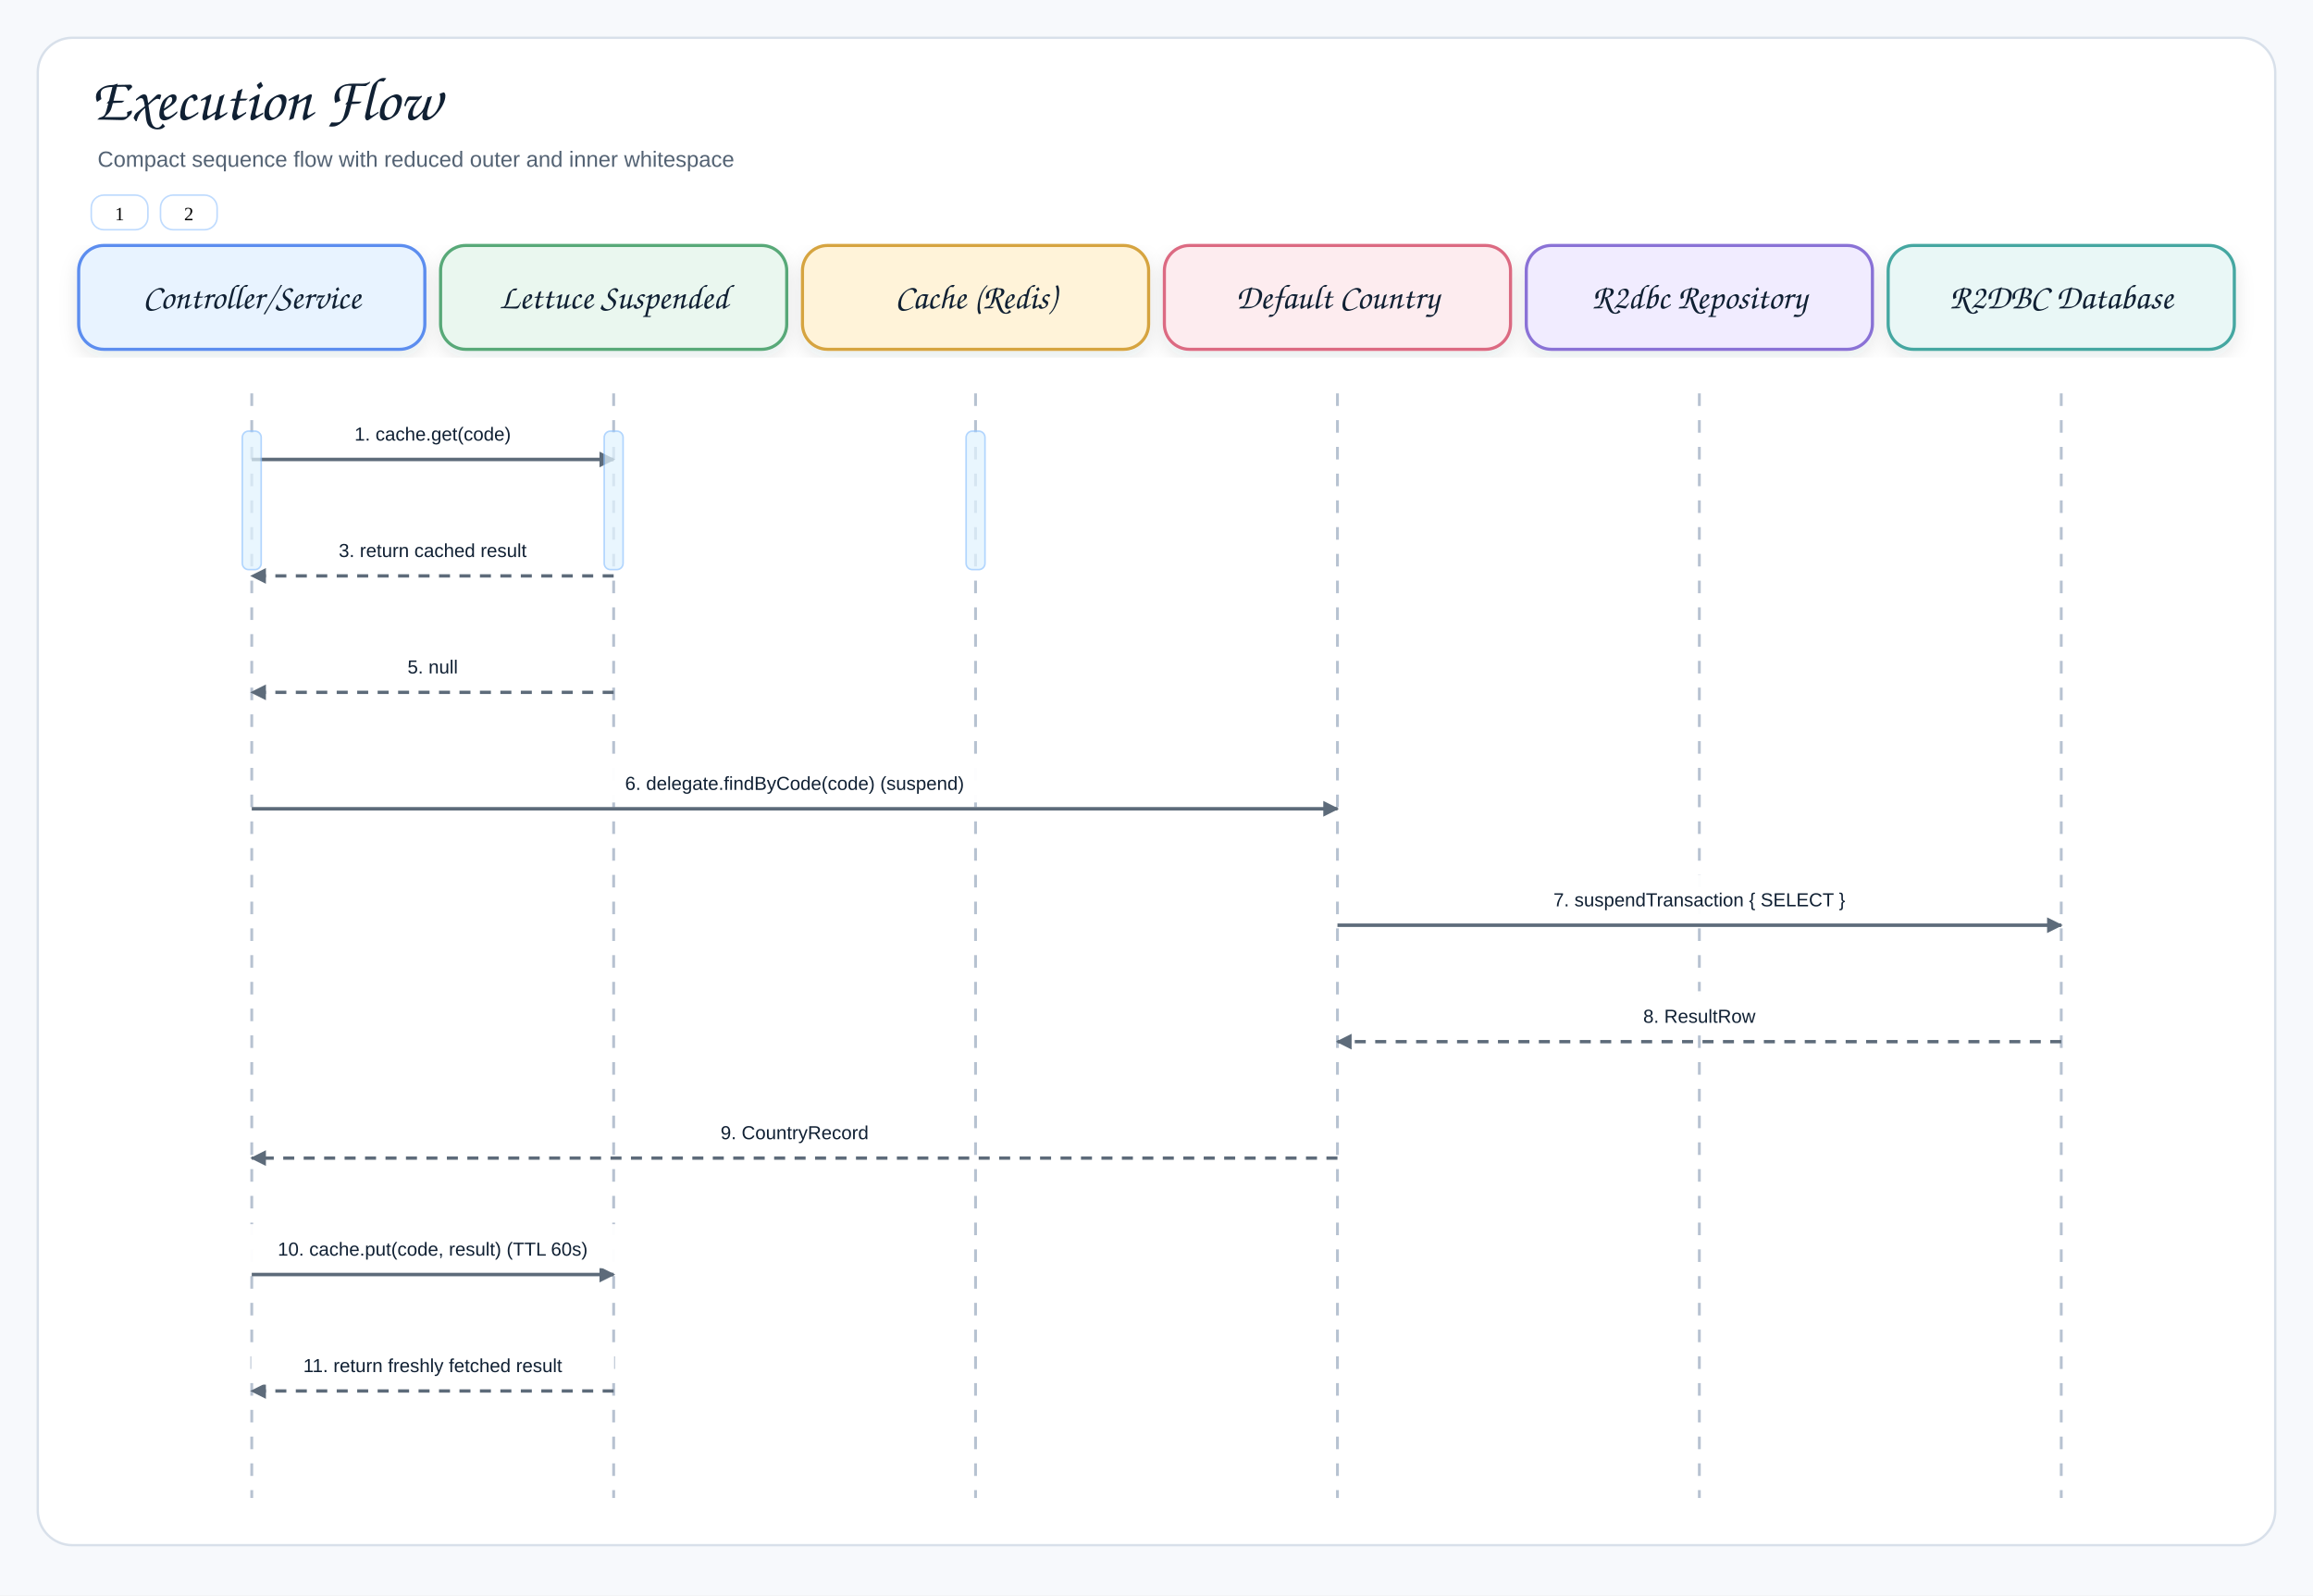
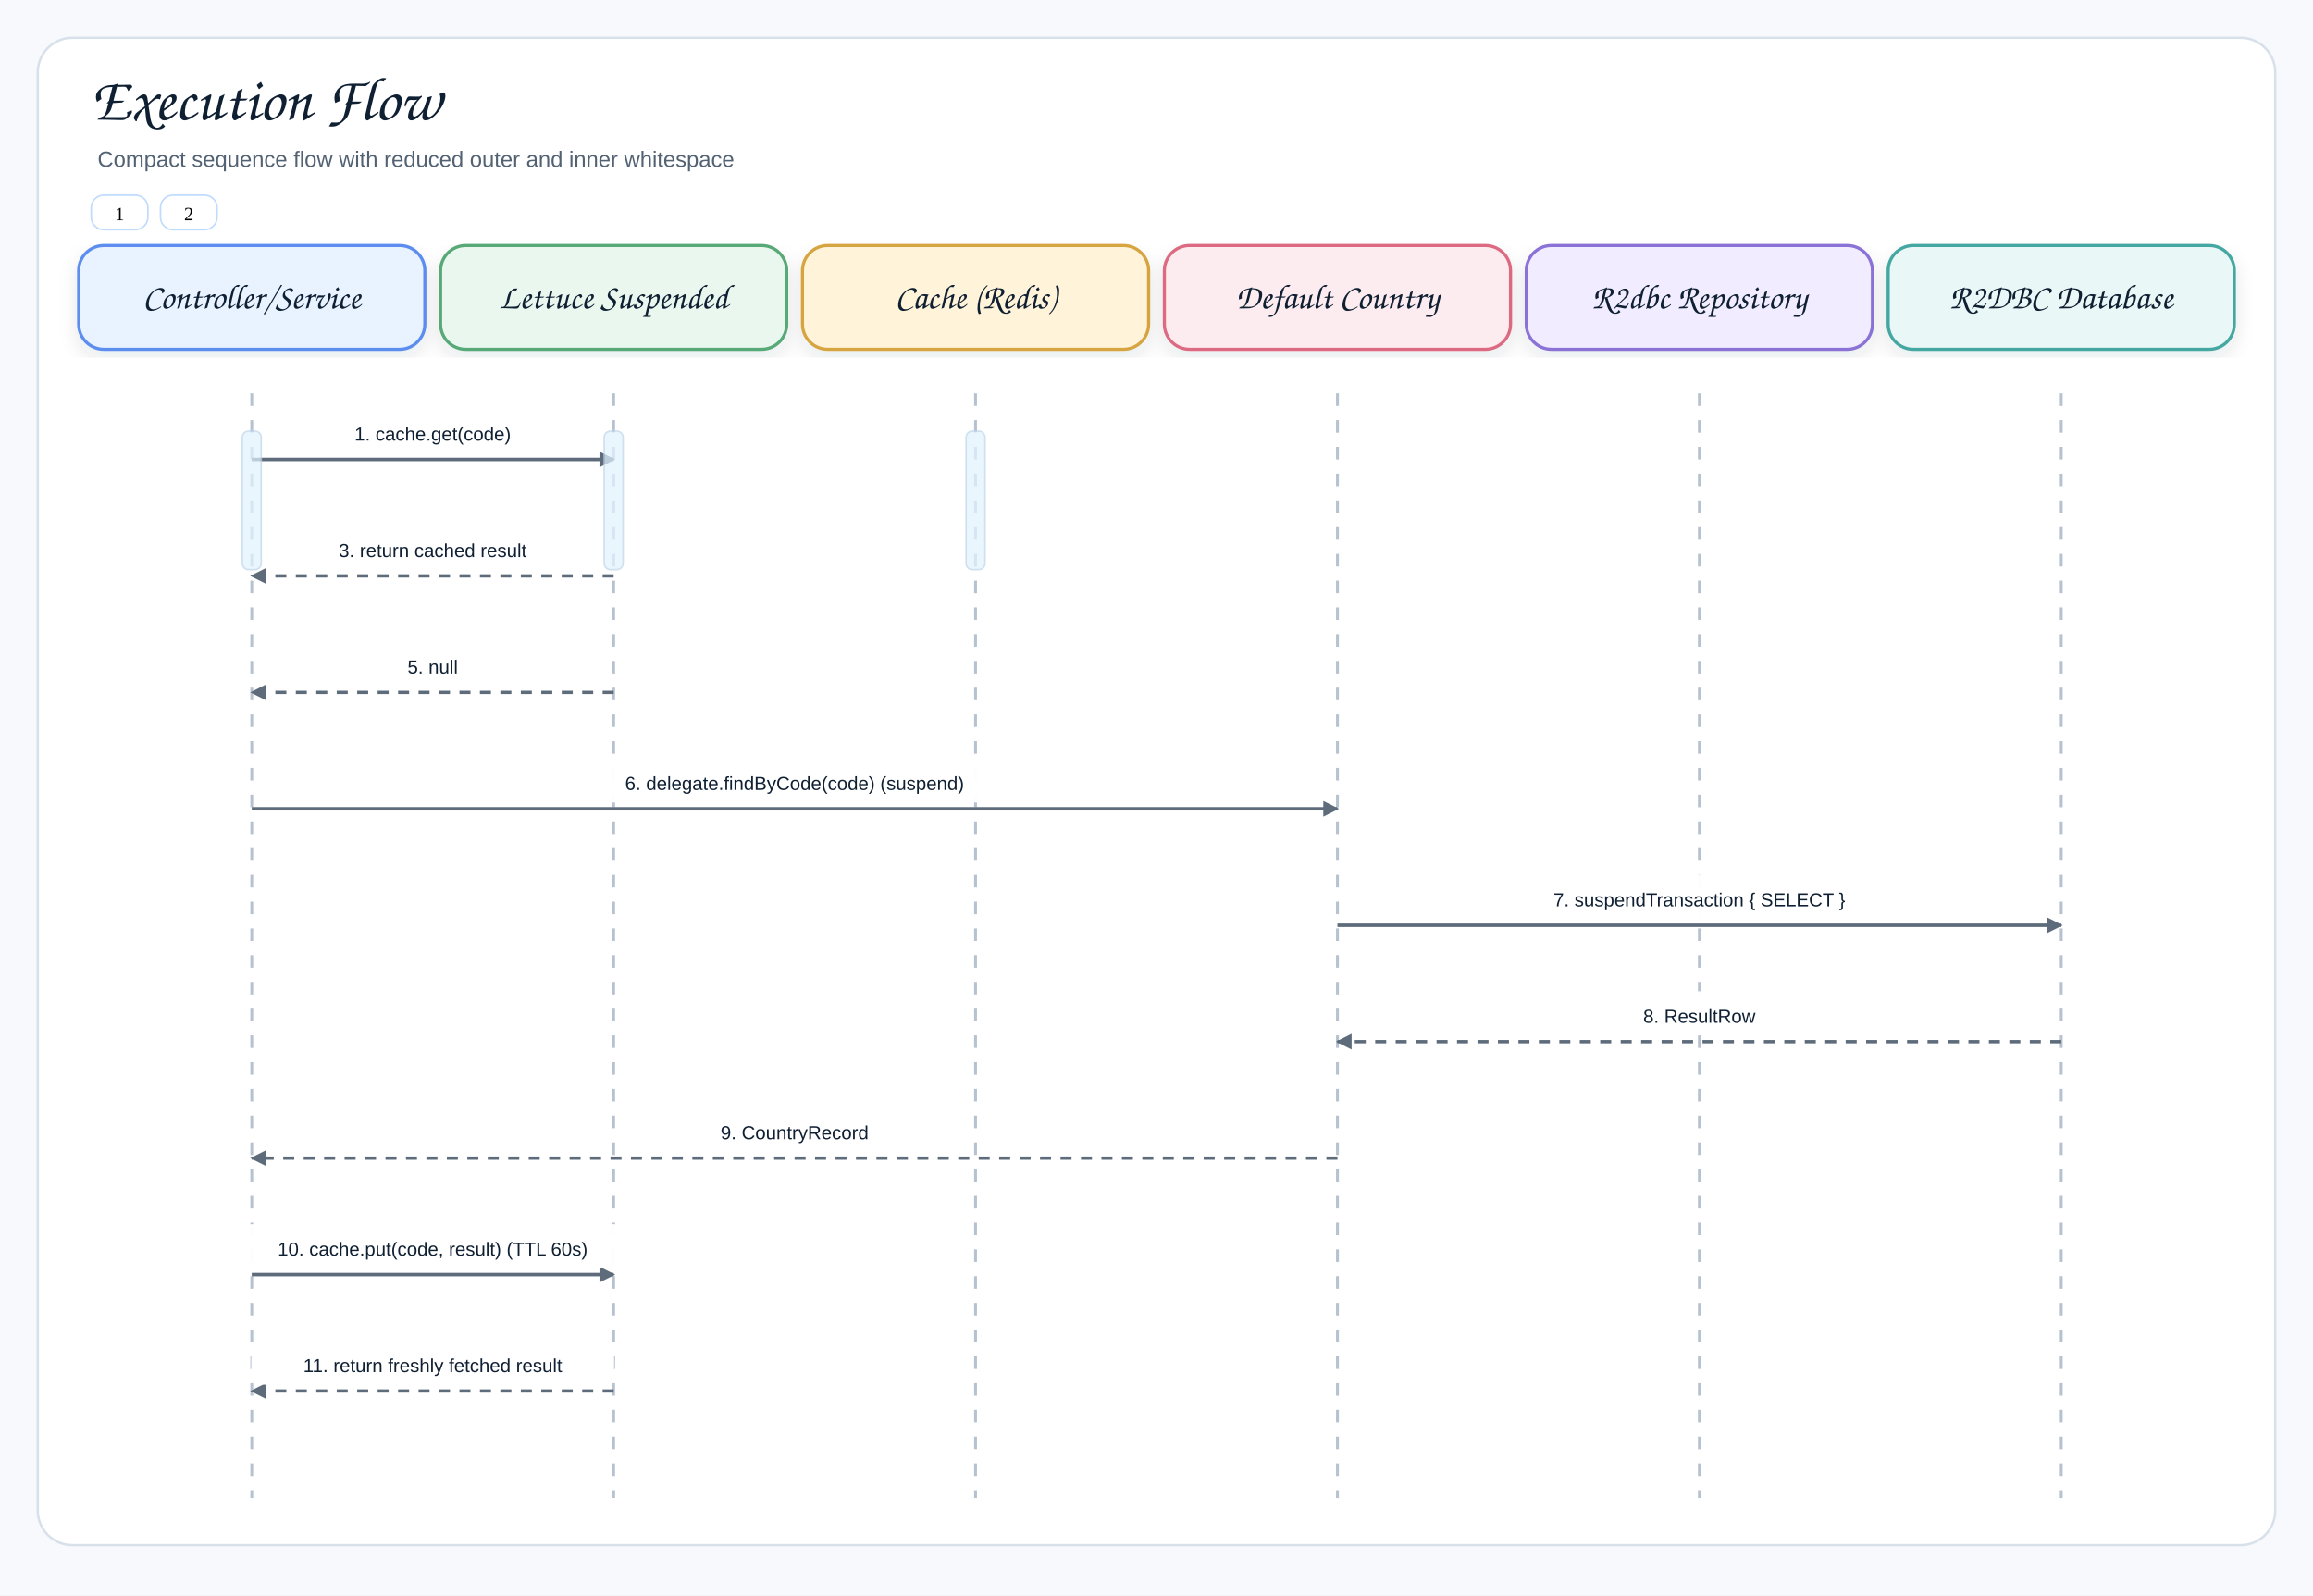
<svg xmlns="http://www.w3.org/2000/svg" width="1470" height="1014" viewBox="0 0 1470 1014" role="img" aria-label="Execution Flow">
  <defs>
    <filter id="shadow" x="-8%" y="-8%" width="116%" height="116%">
      <feDropShadow dx="0" dy="5" stdDeviation="6" flood-color="#203040" flood-opacity="0.10" />
    </filter>
    <marker id="openArrow" markerUnits="userSpaceOnUse" markerWidth="10" markerHeight="10" refX="9" refY="5" orient="auto">
      <path d="M 0 0 L 10 5 L 0 10 Z" fill="#5D6B7A" />
    </marker>
    <style>.canvas{fill:#F7F9FC}.frame{fill:#fff;stroke:#D8E0EA;stroke-width:1.5}.title{font-family:"Architects Daughter","Comic Sans MS","Comic Sans",cursive;font-size:39px;font-weight:400;fill:#102033}.subtitle{font-family:"Comic Sans MS","Comic Sans","Comic Neue",Arial,sans-serif;font-size:14px;font-weight:400;fill:#536273}.smallLabel{font-family:"Architects Daughter","Comic Sans MS","Comic Sans",cursive;font-size:22px;font-weight:400;fill:#102033}.strong{font-family:"Comic Sans MS","Comic Sans","Comic Neue",Arial,sans-serif;font-size:12px;font-weight:400;fill:#102033}.card{stroke-width:2;filter:url(#shadow)}.line{stroke:#5D6B7A;stroke-width:2.2;fill:none;marker-end:url(#openArrow)}.dashed{stroke:#5D6B7A;stroke-width:2.1;stroke-dasharray:7 6;fill:none;marker-end:url(#openArrow)}.lifeline{stroke:#B7C2D1;stroke-width:1.8;stroke-dasharray:8 9}.note{fill:#fff;opacity:.97}</style>
  </defs>
  <rect class="canvas" width="1470" height="1014" />
  <rect class="frame" x="24" y="24" width="1422" height="958" rx="22" />
  <text class="title" x="58" y="76">Execution Flow</text>
  <text class="subtitle" x="62" y="106">Compact sequence flow with reduced outer and inner whitespace</text>
  <rect class="card" x="50.0" y="156" width="220" height="66" rx="16" fill="#E8F3FF" stroke="#5B8DEF" />
  <text class="smallLabel participant" x="160.0" y="196" text-anchor="middle">Controller/Service</text>
  <line class="lifeline" x1="160.0" y1="250" x2="160.0" y2="952" />
  <rect class="card" x="280.0" y="156" width="220" height="66" rx="16" fill="#EAF7EF" stroke="#58A978" />
  <text class="smallLabel participant" x="390.0" y="196" text-anchor="middle">Lettuce Suspended</text>
  <line class="lifeline" x1="390.0" y1="250" x2="390.0" y2="952" />
  <rect class="card" x="510.0" y="156" width="220" height="66" rx="16" fill="#FFF3D9" stroke="#D6A441" />
  <text class="smallLabel participant" x="620.0" y="196" text-anchor="middle">Cache (Redis)</text>
  <line class="lifeline" x1="620.0" y1="250" x2="620.0" y2="952" />
  <rect class="card" x="740.0" y="156" width="220" height="66" rx="16" fill="#FDECEF" stroke="#DC6B82" />
  <text class="smallLabel participant" x="850.0" y="196" text-anchor="middle">Default Country</text>
  <line class="lifeline" x1="850.0" y1="250" x2="850.0" y2="952" />
  <rect class="card" x="970.0" y="156" width="220" height="66" rx="16" fill="#F1ECFF" stroke="#8A72D6" />
  <text class="smallLabel participant" x="1080.0" y="196" text-anchor="middle">R2dbc Repository</text>
  <line class="lifeline" x1="1080.0" y1="250" x2="1080.0" y2="952" />
  <rect class="card" x="1200.0" y="156" width="220" height="66" rx="16" fill="#E9F7F6" stroke="#45A7A1" />
  <text class="smallLabel participant" x="1310.0" y="196" text-anchor="middle">R2DBC Database</text>
  <line class="lifeline" x1="1310.0" y1="250" x2="1310.0" y2="952" />
  <path class="line" d="M160.0 292.0 L390.0 292.0" data-connector="line" />
  <rect class="note label" x="195.0" y="260.0" width="160.0" height="28" rx="9" />
  <text class="strong labelText" x="275.0" y="280.0" text-anchor="middle">1. cache.get(code)</text>
  <path class="dashed" d="M390.0 366.0 L160.0 366.0" data-connector="dashed" />
  <rect class="note label" x="190.7" y="334.0" width="168.6" height="28" rx="9" />
  <text class="strong labelText" x="275.0" y="354.0" text-anchor="middle">3. return cached result</text>
  <path class="dashed" d="M390.0 440.0 L160.0 440.0" data-connector="dashed" />
  <rect class="note label" x="195.0" y="408.0" width="160.0" height="28" rx="9" />
  <text class="strong labelText" x="275.0" y="428.0" text-anchor="middle">5. null</text>
  <path class="line" d="M160.0 514.0 L850.0 514.0" data-connector="line" />
  <rect class="note label" x="374.2" y="482.0" width="261.6" height="28" rx="9" />
  <text class="strong labelText" x="505.0" y="502.0" text-anchor="middle">6. delegate.findByCode(code) (suspend)</text>
  <path class="line" d="M850.0 588.0 L1310.0 588.0" data-connector="line" />
  <rect class="note label" x="967.8" y="556.0" width="224.4" height="28" rx="9" />
  <text class="strong labelText" x="1080.0" y="576.0" text-anchor="middle">7. suspendTransaction { SELECT }</text>
  <path class="dashed" d="M1310.0 662.0 L850.0 662.0" data-connector="dashed" />
  <rect class="note label" x="1000.0" y="630.0" width="160.0" height="28" rx="9" />
  <text class="strong labelText" x="1080.0" y="650.0" text-anchor="middle">8. ResultRow</text>
  <path class="dashed" d="M850.0 736.0 L160.0 736.0" data-connector="dashed" />
  <rect class="note label" x="425.0" y="704.0" width="160.0" height="28" rx="9" />
  <text class="strong labelText" x="505.0" y="724.0" text-anchor="middle">9. CountryRecord</text>
  <path class="line" d="M160.0 810.0 L390.0 810.0" data-connector="line" />
  <rect class="note label" x="147.3" y="778.0" width="255.4" height="28" rx="9" />
  <text class="strong labelText" x="275.0" y="798.0" text-anchor="middle">10. cache.put(code, result) (TTL 60s)</text>
  <path class="dashed" d="M390.0 884.0 L160.0 884.0" data-connector="dashed" />
  <rect class="note label" x="159.7" y="852.0" width="230.6" height="28" rx="9" />
  <text class="strong labelText" x="275.0" y="872.0" text-anchor="middle">11. return freshly fetched result</text>
-   <rect class="activation" x="154.0" y="274.0" width="12" height="88" rx="4" fill="#E0F2FE" stroke="#93C5FD" opacity="0.72" />
-   <rect class="activation" x="384.0" y="274.0" width="12" height="88" rx="4" fill="#E0F2FE" stroke="#93C5FD" opacity="0.72" />
-   <rect class="activation" x="614.0" y="274.0" width="12" height="88" rx="4" fill="#E0F2FE" stroke="#93C5FD" opacity="0.72" />
+   <rect class="activation" x="154.0" y="274.0" width="12" height="88" rx="4" fill="#E0F2FE" stroke="#bdd4e8" opacity="0.72" />
+   <rect class="activation" x="384.0" y="274.0" width="12" height="88" rx="4" fill="#E0F2FE" stroke="#bdd4e8" opacity="0.72" />
+   <rect class="activation" x="614.0" y="274.0" width="12" height="88" rx="4" fill="#E0F2FE" stroke="#bdd4e8" opacity="0.72" />
  <g aria-label="sequence message labels">
    <rect x="58" y="124" width="36" height="22" rx="8" class="label" fill="#fff" stroke="#bfdbfe" />
    <text x="76" y="140" class="num" text-anchor="middle">1</text>
    <rect x="102" y="124" width="36" height="22" rx="8" class="label" fill="#fff" stroke="#bfdbfe" />
    <text x="120" y="140" class="num" text-anchor="middle">2</text>
  </g>
</svg>
